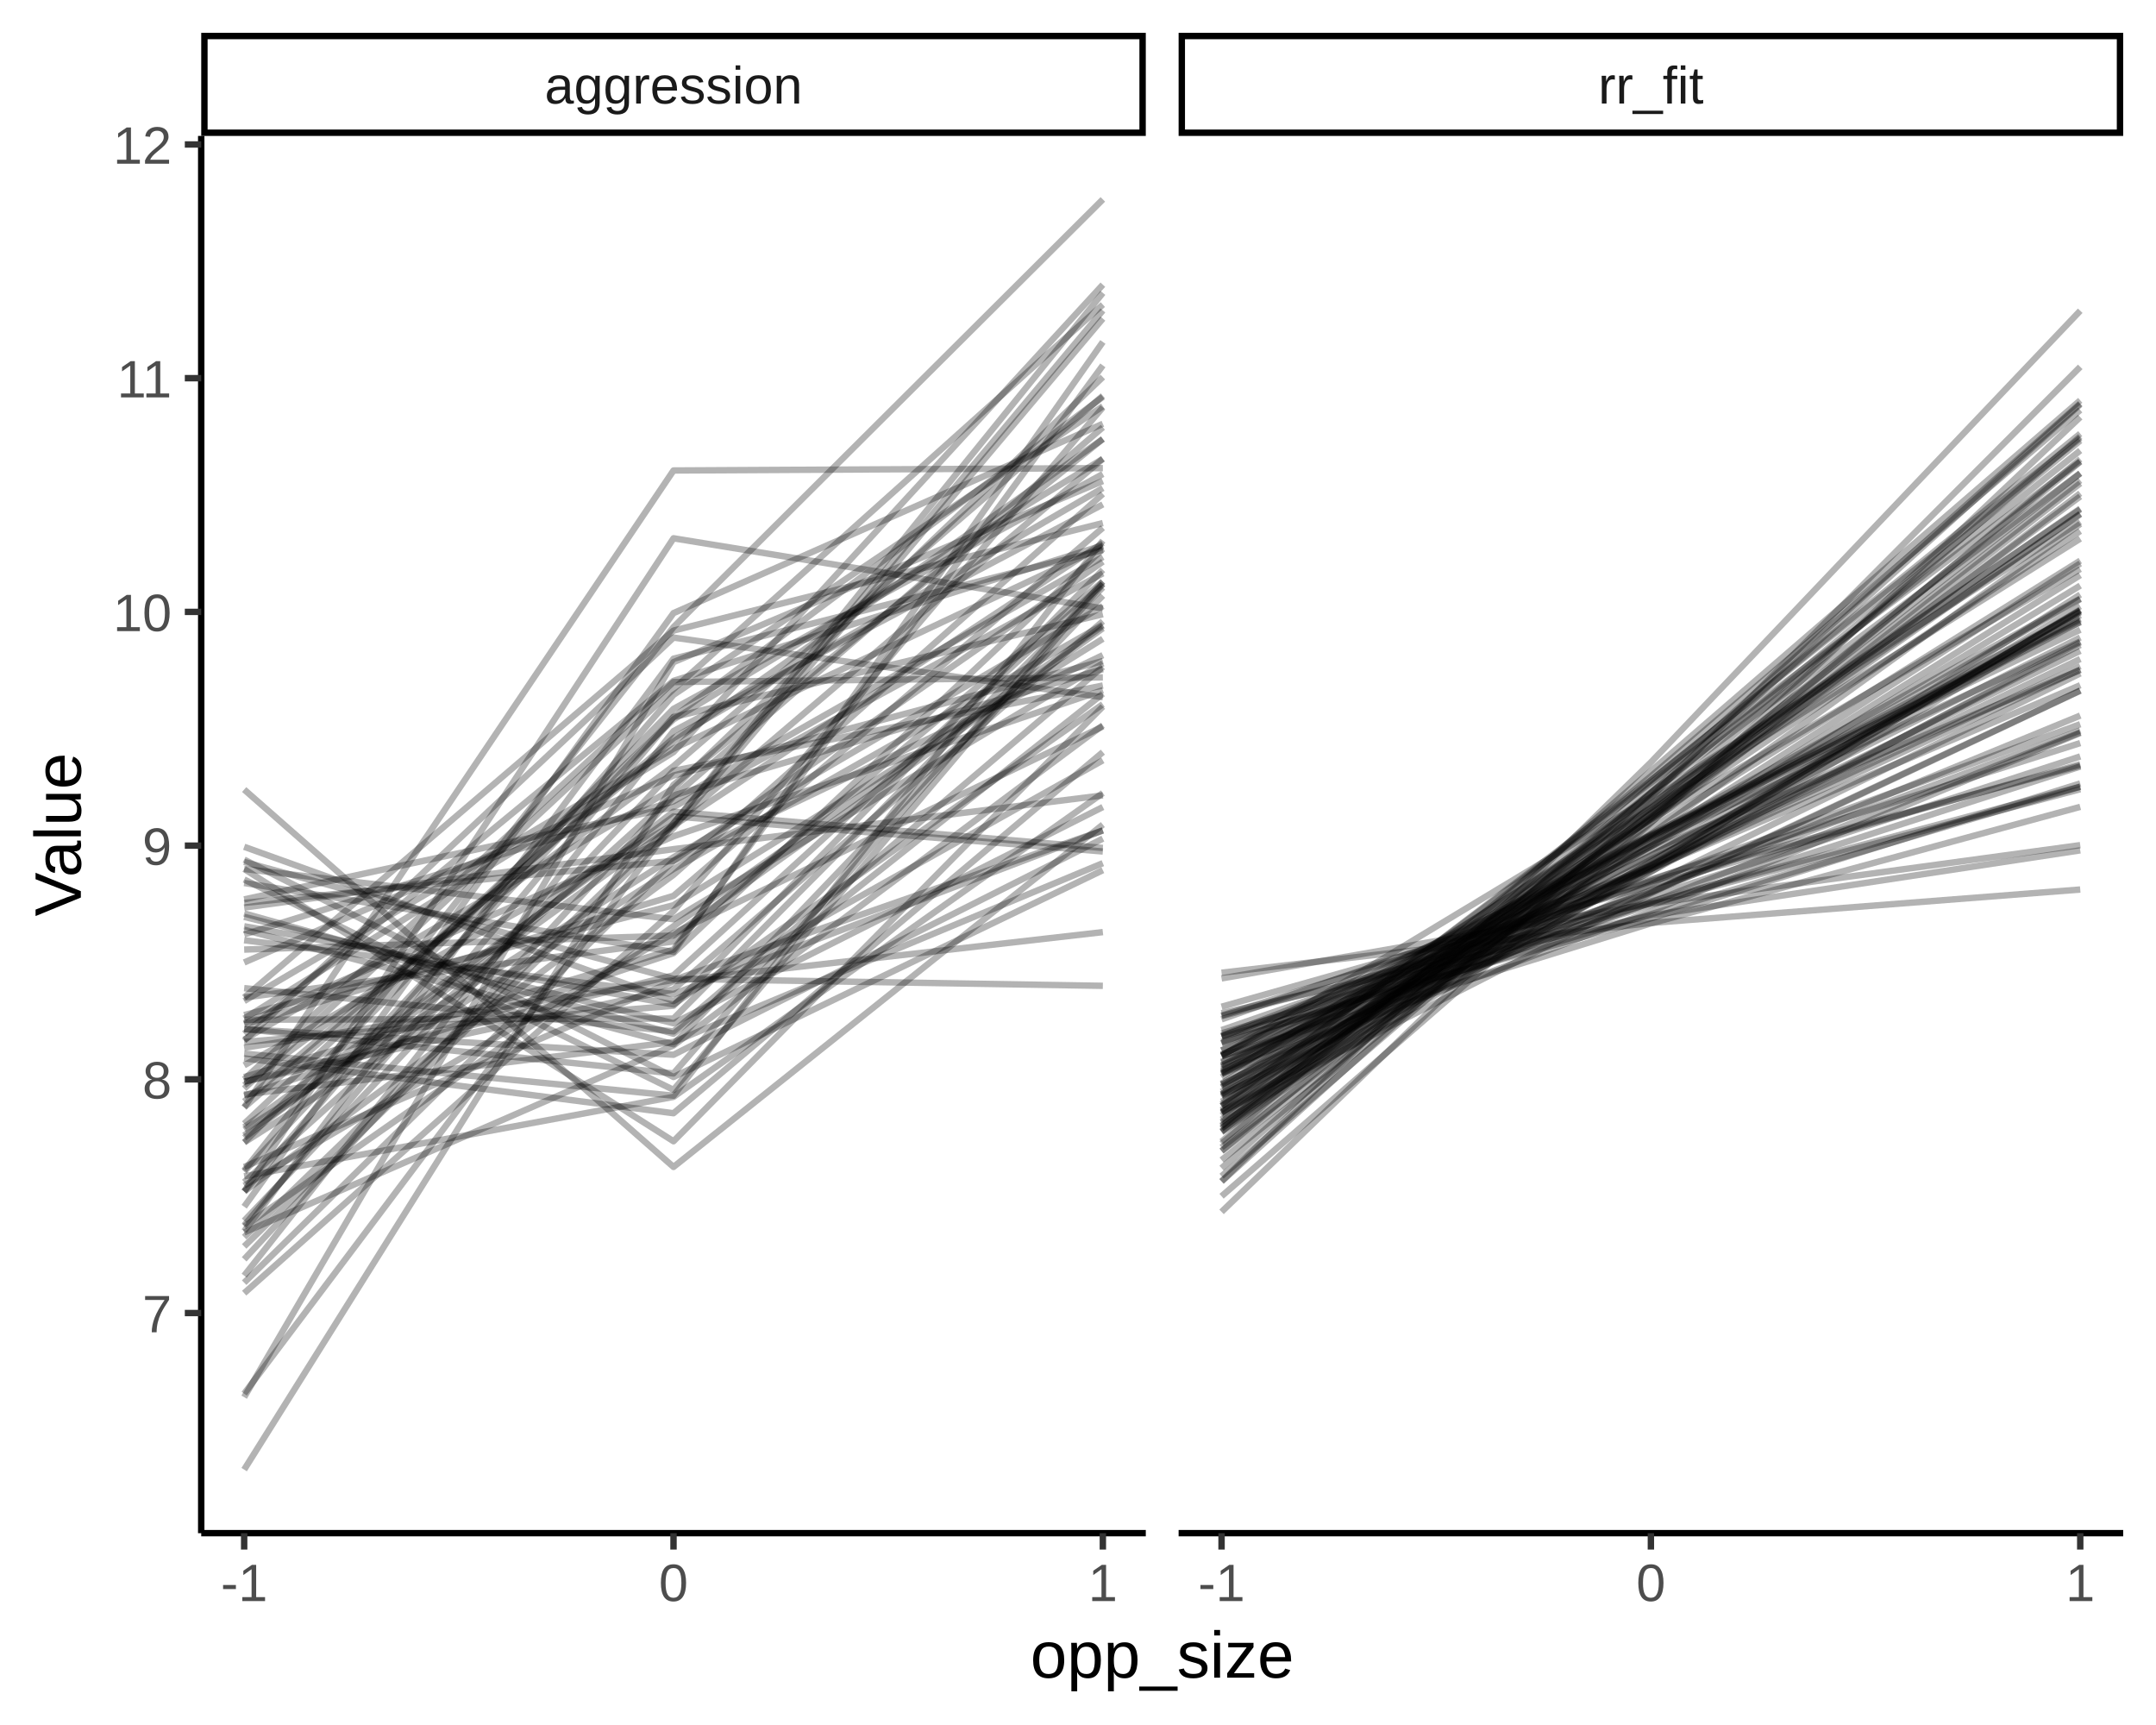
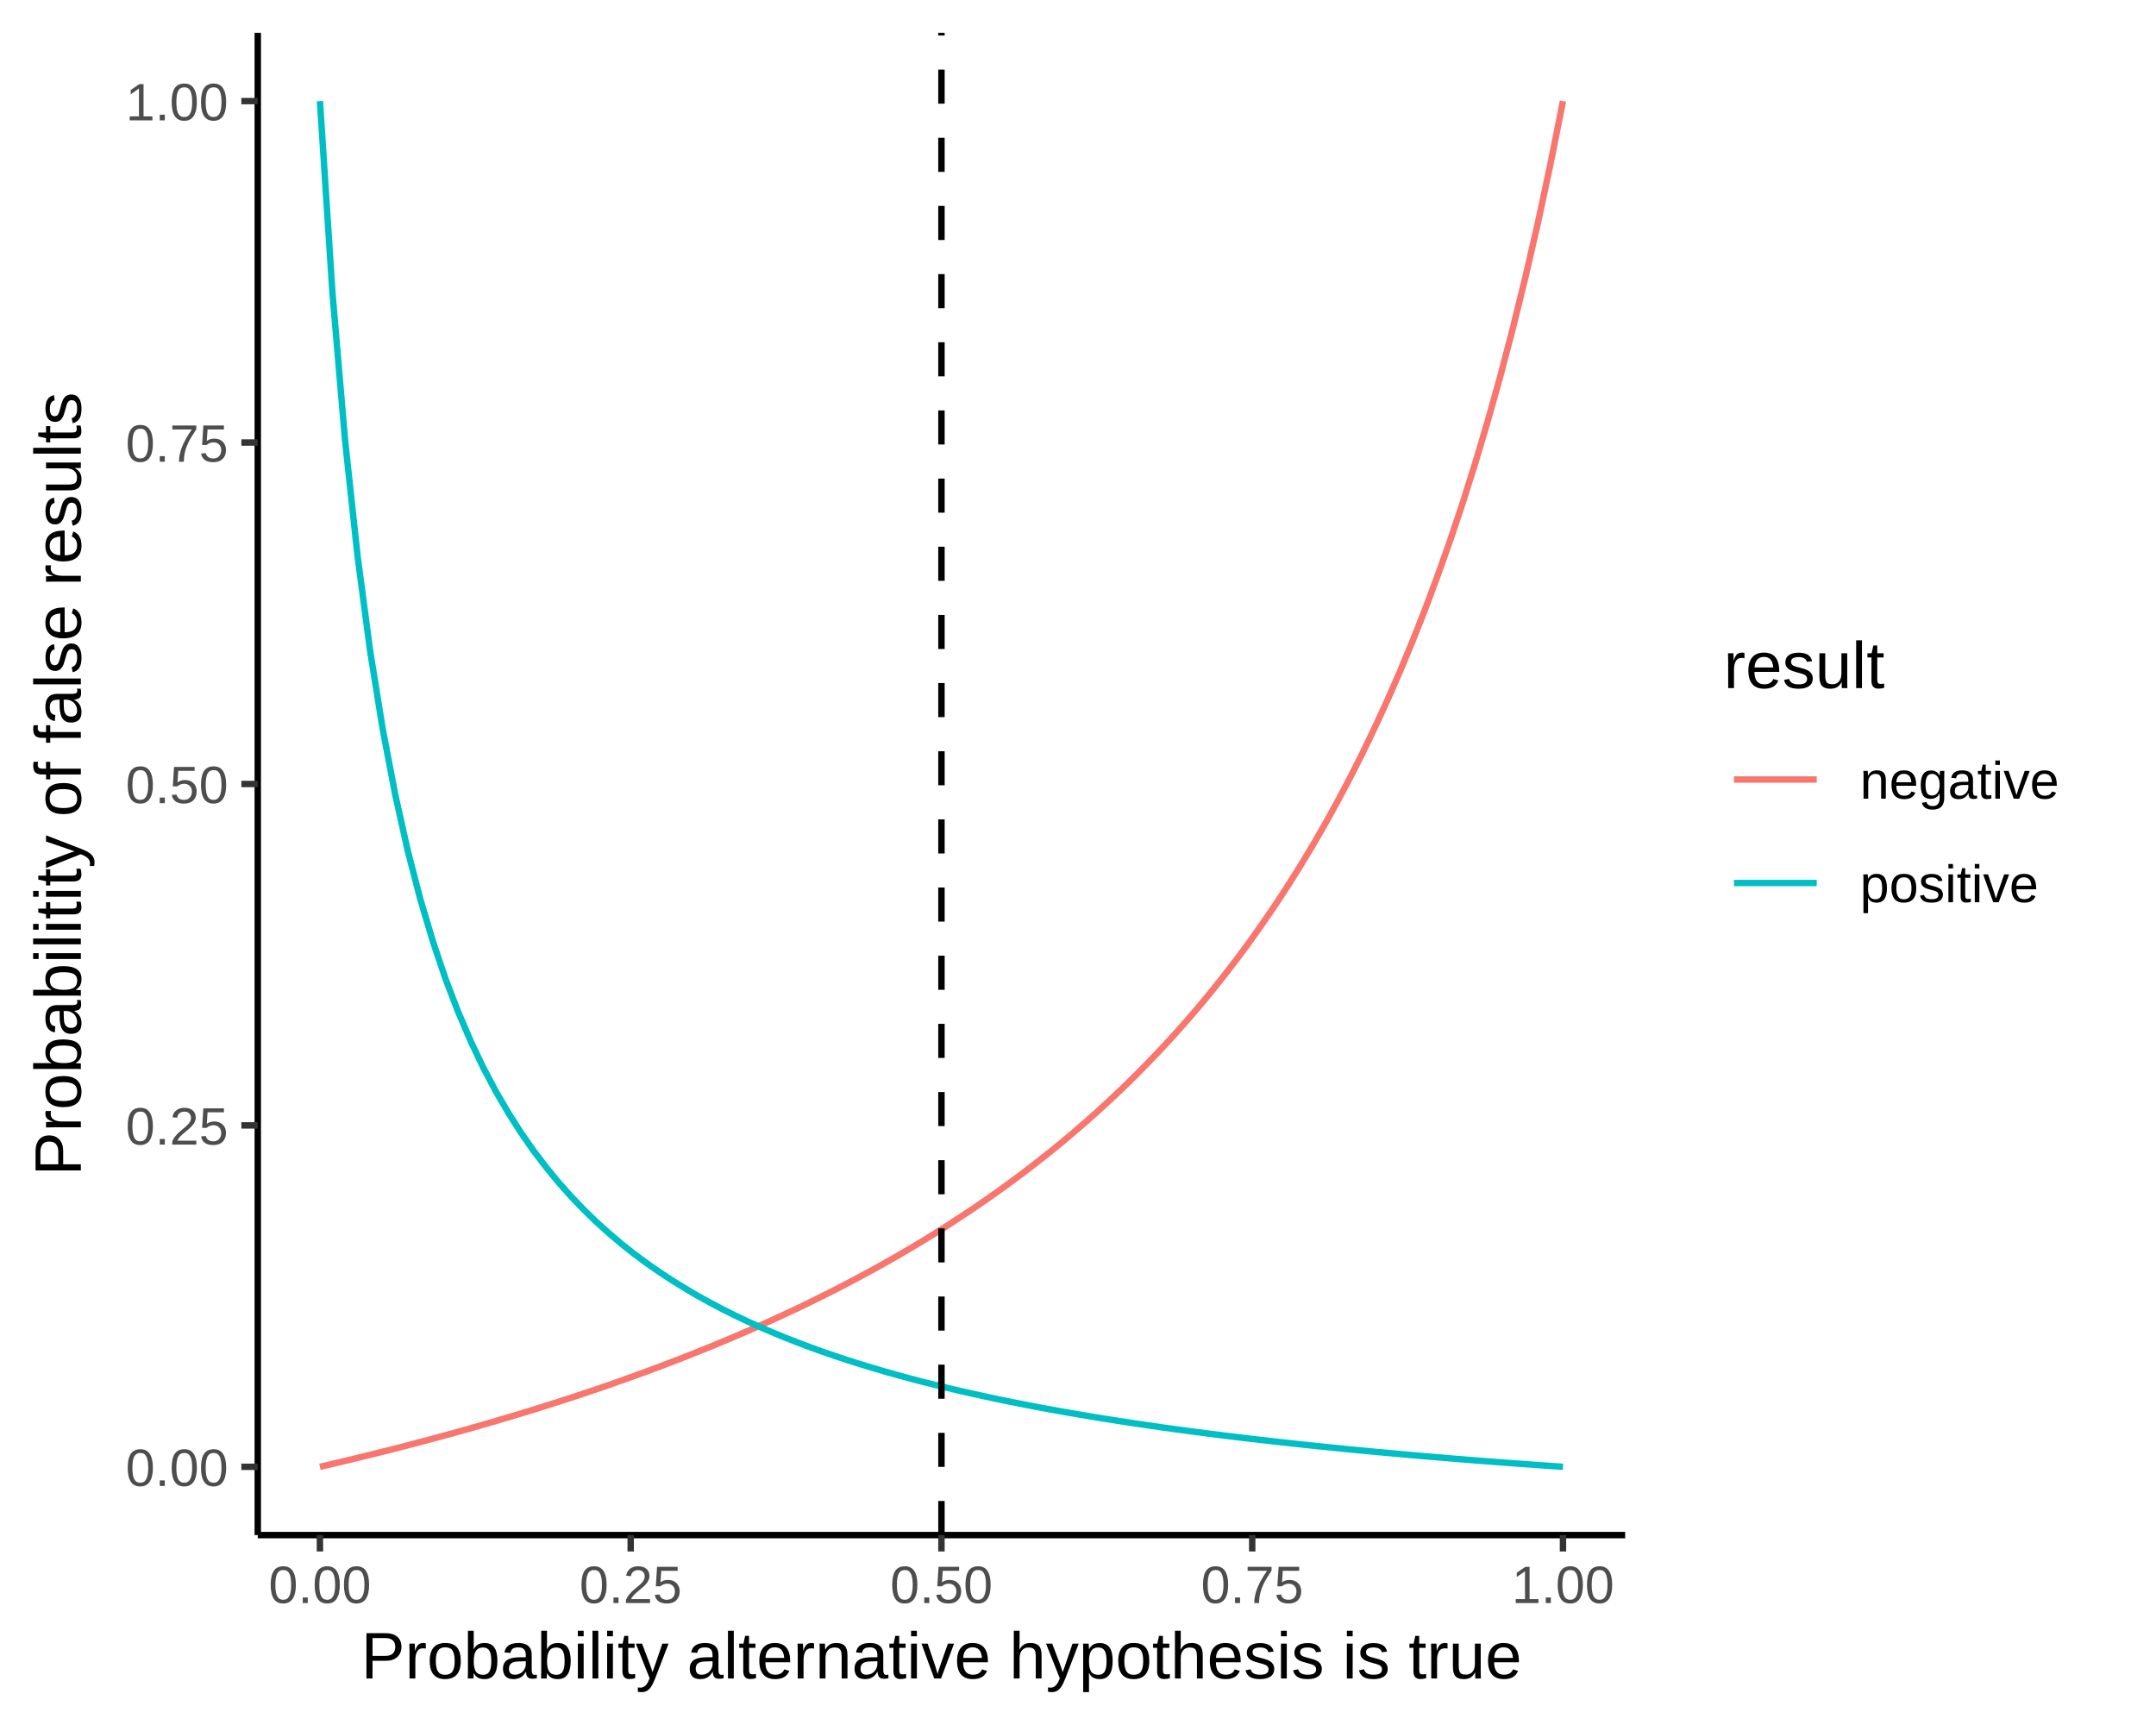
<svg xmlns="http://www.w3.org/2000/svg" class="svglite" width="360.00pt" height="288.00pt" viewBox="0 0 360.00 288.00">
  <defs>
    <style type="text/css">
    .svglite line, .svglite polyline, .svglite polygon, .svglite path, .svglite rect, .svglite circle {
      fill: none;
      stroke: #000000;
      stroke-linecap: round;
      stroke-linejoin: round;
      stroke-miterlimit: 10.00;
    }
+     .svglite text {
+       white-space: pre;
+     }
  </style>
  </defs>
  <rect width="100%" height="100%" style="stroke: none; fill: #FFFFFF;" />
  <defs>
    <clipPath id="cpMC4wMHwzNjAuMDB8MC4wMHwyODguMDA=">
      <rect x="0.00" y="0.00" width="360.00" height="288.00" />
    </clipPath>
  </defs>
  <g clip-path="url(#cpMC4wMHwzNjAuMDB8MC4wMHwyODguMDA=)">
-     <rect x="0" y="0.00" width="360.00" height="288.00" style="stroke-width: 1.07; stroke: #FFFFFF; fill: #FFFFFF;" />
+     <rect x="0.00" y="0.00" width="360.00" height="288.00" style="stroke-width: 1.07; stroke: #FFFFFF; fill: #FFFFFF;" />
  </g>
  <defs>
-     <clipPath id="cpMzMuNjB8MTkxLjMyfDIyLjY5fDI1NS45Nw==">
-       <rect x="33.60" y="22.69" width="157.72" height="233.28" />
+     <clipPath id="cpNDMuMDR8MjcxLjM2fDUuNDh8MjU2LjI5">
+       <rect x="43.04" y="5.48" width="228.32" height="250.82" />
    </clipPath>
  </defs>
-   <g clip-path="url(#cpMzMuNjB8MTkxLjMyfDIyLjY5fDI1NS45Nw==)">
-     <rect x="33.60" y="22.69" width="157.72" height="233.28" style="stroke-width: 1.07; stroke: none; fill: #FFFFFF;" />
-     <polyline points="40.77,190.74 112.46,118.35 184.15,79.14 " style="stroke-width: 1.07; stroke: #000000; stroke-opacity: 0.30; stroke-linecap: butt;" />
-     <polyline points="40.77,183.91 112.46,123.82 184.15,73.29 " style="stroke-width: 1.07; stroke: #000000; stroke-opacity: 0.30; stroke-linecap: butt;" />
-     <polyline points="40.77,175.91 112.46,182.93 184.15,90.26 " style="stroke-width: 1.07; stroke: #000000; stroke-opacity: 0.30; stroke-linecap: butt;" />
-     <polyline points="40.77,167.13 112.46,124.99 184.15,91.24 " style="stroke-width: 1.07; stroke: #000000; stroke-opacity: 0.30; stroke-linecap: butt;" />
-     <polyline points="40.77,214.15 112.46,143.72 184.15,109.38 " style="stroke-width: 1.07; stroke: #000000; stroke-opacity: 0.30; stroke-linecap: butt;" />
-     <polyline points="40.77,198.93 112.46,89.87 184.15,101.58 " style="stroke-width: 1.07; stroke: #000000; stroke-opacity: 0.30; stroke-linecap: butt;" />
-     <polyline points="40.77,172.59 112.46,113.67 184.15,91.04 " style="stroke-width: 1.07; stroke: #000000; stroke-opacity: 0.30; stroke-linecap: butt;" />
-     <polyline points="40.77,184.88 112.46,78.55 184.15,78.16 " style="stroke-width: 1.07; stroke: #000000; stroke-opacity: 0.30; stroke-linecap: butt;" />
-     <polyline points="40.77,205.76 112.46,174.54 184.15,121.09 " style="stroke-width: 1.07; stroke: #000000; stroke-opacity: 0.30; stroke-linecap: butt;" />
-     <polyline points="40.77,182.93 112.46,159.13 184.15,91.63 " style="stroke-width: 1.07; stroke: #000000; stroke-opacity: 0.30; stroke-linecap: butt;" />
-     <polyline points="40.77,198.93 112.46,146.06 184.15,82.46 " style="stroke-width: 1.07; stroke: #000000; stroke-opacity: 0.30; stroke-linecap: butt;" />
-     <polyline points="40.77,189.57 112.46,137.86 184.15,90.65 " style="stroke-width: 1.07; stroke: #000000; stroke-opacity: 0.30; stroke-linecap: butt;" />
-     <polyline points="40.77,160.69 112.46,129.48 184.15,110.36 " style="stroke-width: 1.07; stroke: #000000; stroke-opacity: 0.30; stroke-linecap: butt;" />
-     <polyline points="40.77,197.95 112.46,155.81 184.15,121.28 " style="stroke-width: 1.07; stroke: #000000; stroke-opacity: 0.30; stroke-linecap: butt;" />
-     <polyline points="40.77,233.27 112.46,110.55 184.15,80.31 " style="stroke-width: 1.07; stroke: #000000; stroke-opacity: 0.30; stroke-linecap: butt;" />
-     <polyline points="40.77,147.42 112.46,158.93 184.15,57.09 " style="stroke-width: 1.07; stroke: #000000; stroke-opacity: 0.30; stroke-linecap: butt;" />
-     <polyline points="40.77,204.78 112.46,154.64 184.15,104.50 " style="stroke-width: 1.07; stroke: #000000; stroke-opacity: 0.30; stroke-linecap: butt;" />
-     <polyline points="40.77,143.91 112.46,163.42 184.15,164.59 " style="stroke-width: 1.07; stroke: #000000; stroke-opacity: 0.30; stroke-linecap: butt;" />
-     <polyline points="40.77,158.54 112.46,156.20 184.15,104.89 " style="stroke-width: 1.07; stroke: #000000; stroke-opacity: 0.30; stroke-linecap: butt;" />
-     <polyline points="40.77,195.42 112.46,104.70 184.15,33.29 " style="stroke-width: 1.07; stroke: #000000; stroke-opacity: 0.30; stroke-linecap: butt;" />
-     <polyline points="40.77,187.61 112.46,120.11 184.15,76.60 " style="stroke-width: 1.07; stroke: #000000; stroke-opacity: 0.30; stroke-linecap: butt;" />
-     <polyline points="40.77,196.39 112.46,183.13 184.15,132.40 " style="stroke-width: 1.07; stroke: #000000; stroke-opacity: 0.30; stroke-linecap: butt;" />
-     <polyline points="40.77,145.08 112.46,190.54 184.15,117.96 " style="stroke-width: 1.07; stroke: #000000; stroke-opacity: 0.30; stroke-linecap: butt;" />
-     <polyline points="40.77,156.98 112.46,165.96 184.15,138.64 " style="stroke-width: 1.07; stroke: #000000; stroke-opacity: 0.30; stroke-linecap: butt;" />
-     <polyline points="40.77,170.25 112.46,170.06 184.15,98.06 " style="stroke-width: 1.07; stroke: #000000; stroke-opacity: 0.30; stroke-linecap: butt;" />
-     <polyline points="40.77,204.59 112.46,119.72 184.15,102.55 " style="stroke-width: 1.07; stroke: #000000; stroke-opacity: 0.30; stroke-linecap: butt;" />
-     <polyline points="40.77,232.68 112.46,137.47 184.15,48.90 " style="stroke-width: 1.07; stroke: #000000; stroke-opacity: 0.30; stroke-linecap: butt;" />
-     <polyline points="40.77,180.59 112.46,165.18 184.15,103.72 " style="stroke-width: 1.07; stroke: #000000; stroke-opacity: 0.30; stroke-linecap: butt;" />
-     <polyline points="40.77,181.18 112.46,127.91 184.15,66.07 " style="stroke-width: 1.07; stroke: #000000; stroke-opacity: 0.30; stroke-linecap: butt;" />
-     <polyline points="40.77,188.59 112.46,143.13 184.15,101.19 " style="stroke-width: 1.07; stroke: #000000; stroke-opacity: 0.30; stroke-linecap: butt;" />
-     <polyline points="40.77,154.64 112.46,167.71 184.15,117.57 " style="stroke-width: 1.07; stroke: #000000; stroke-opacity: 0.30; stroke-linecap: butt;" />
-     <polyline points="40.77,170.06 112.46,125.57 184.15,47.53 " style="stroke-width: 1.07; stroke: #000000; stroke-opacity: 0.30; stroke-linecap: butt;" />
-     <polyline points="40.77,180.59 112.46,162.84 184.15,97.48 " style="stroke-width: 1.07; stroke: #000000; stroke-opacity: 0.30; stroke-linecap: butt;" />
-     <polyline points="40.77,179.81 112.46,158.54 184.15,61.00 " style="stroke-width: 1.07; stroke: #000000; stroke-opacity: 0.30; stroke-linecap: butt;" />
-     <polyline points="40.77,153.08 112.46,170.84 184.15,134.74 " style="stroke-width: 1.07; stroke: #000000; stroke-opacity: 0.30; stroke-linecap: butt;" />
-     <polyline points="40.77,190.74 112.46,145.08 184.15,104.31 " style="stroke-width: 1.07; stroke: #000000; stroke-opacity: 0.30; stroke-linecap: butt;" />
-     <polyline points="40.77,215.90 112.46,152.11 184.15,68.02 " style="stroke-width: 1.07; stroke: #000000; stroke-opacity: 0.30; stroke-linecap: butt;" />
-     <polyline points="40.77,245.36 112.46,131.04 184.15,73.29 " style="stroke-width: 1.07; stroke: #000000; stroke-opacity: 0.30; stroke-linecap: butt;" />
-     <polyline points="40.77,189.96 112.46,135.52 184.15,141.57 " style="stroke-width: 1.07; stroke: #000000; stroke-opacity: 0.30; stroke-linecap: butt;" />
-     <polyline points="40.77,155.23 112.46,174.35 184.15,99.43 " style="stroke-width: 1.07; stroke: #000000; stroke-opacity: 0.30; stroke-linecap: butt;" />
-     <polyline points="40.77,201.47 112.46,102.36 184.15,70.75 " style="stroke-width: 1.07; stroke: #000000; stroke-opacity: 0.30; stroke-linecap: butt;" />
-     <polyline points="40.77,197.37 112.46,132.79 184.15,111.72 " style="stroke-width: 1.07; stroke: #000000; stroke-opacity: 0.30; stroke-linecap: butt;" />
-     <polyline points="40.77,166.54 112.46,105.28 184.15,87.33 " style="stroke-width: 1.07; stroke: #000000; stroke-opacity: 0.30; stroke-linecap: butt;" />
-     <polyline points="40.77,181.76 112.46,115.04 184.15,50.85 " style="stroke-width: 1.07; stroke: #000000; stroke-opacity: 0.30; stroke-linecap: butt;" />
-     <polyline points="40.77,152.50 112.46,172.59 184.15,115.82 " style="stroke-width: 1.07; stroke: #000000; stroke-opacity: 0.30; stroke-linecap: butt;" />
-     <polyline points="40.77,203.81 112.46,128.69 184.15,114.45 " style="stroke-width: 1.07; stroke: #000000; stroke-opacity: 0.30; stroke-linecap: butt;" />
-     <polyline points="40.77,173.96 112.46,167.91 184.15,95.14 " style="stroke-width: 1.07; stroke: #000000; stroke-opacity: 0.30; stroke-linecap: butt;" />
-     <polyline points="40.77,210.25 112.46,132.99 184.15,71.34 " style="stroke-width: 1.07; stroke: #000000; stroke-opacity: 0.30; stroke-linecap: butt;" />
-     <polyline points="40.77,184.88 112.46,123.23 184.15,81.48 " style="stroke-width: 1.07; stroke: #000000; stroke-opacity: 0.30; stroke-linecap: butt;" />
-     <polyline points="40.77,143.52 112.46,179.81 184.15,145.28 " style="stroke-width: 1.07; stroke: #000000; stroke-opacity: 0.30; stroke-linecap: butt;" />
-     <polyline points="40.77,145.08 112.46,153.47 184.15,110.75 " style="stroke-width: 1.07; stroke: #000000; stroke-opacity: 0.30; stroke-linecap: butt;" />
-     <polyline points="40.77,169.47 112.46,151.13 184.15,106.65 " style="stroke-width: 1.07; stroke: #000000; stroke-opacity: 0.30; stroke-linecap: butt;" />
-     <polyline points="40.77,150.16 112.46,134.74 184.15,95.72 " style="stroke-width: 1.07; stroke: #000000; stroke-opacity: 0.30; stroke-linecap: butt;" />
-     <polyline points="40.77,198.93 112.46,116.01 184.15,67.82 " style="stroke-width: 1.07; stroke: #000000; stroke-opacity: 0.30; stroke-linecap: butt;" />
-     <polyline points="40.77,156.01 112.46,133.77 184.15,92.99 " style="stroke-width: 1.07; stroke: #000000; stroke-opacity: 0.30; stroke-linecap: butt;" />
-     <polyline points="40.77,131.82 112.46,194.83 184.15,137.67 " style="stroke-width: 1.07; stroke: #000000; stroke-opacity: 0.30; stroke-linecap: butt;" />
-     <polyline points="40.77,212.98 112.46,122.06 184.15,84.21 " style="stroke-width: 1.07; stroke: #000000; stroke-opacity: 0.30; stroke-linecap: butt;" />
-     <polyline points="40.77,205.56 112.46,109.97 184.15,91.82 " style="stroke-width: 1.07; stroke: #000000; stroke-opacity: 0.30; stroke-linecap: butt;" />
-     <polyline points="40.77,164.98 112.46,172.20 184.15,111.33 " style="stroke-width: 1.07; stroke: #000000; stroke-opacity: 0.30; stroke-linecap: butt;" />
-     <polyline points="40.77,195.61 112.46,119.72 184.15,66.26 " style="stroke-width: 1.07; stroke: #000000; stroke-opacity: 0.30; stroke-linecap: butt;" />
-     <polyline points="40.77,206.54 112.46,137.47 184.15,51.83 " style="stroke-width: 1.07; stroke: #000000; stroke-opacity: 0.30; stroke-linecap: butt;" />
-     <polyline points="40.77,166.54 112.46,157.18 184.15,97.09 " style="stroke-width: 1.07; stroke: #000000; stroke-opacity: 0.30; stroke-linecap: butt;" />
-     <polyline points="40.77,146.84 112.46,181.96 184.15,97.48 " style="stroke-width: 1.07; stroke: #000000; stroke-opacity: 0.30; stroke-linecap: butt;" />
-     <polyline points="40.77,208.10 112.46,138.25 184.15,53.19 " style="stroke-width: 1.07; stroke: #000000; stroke-opacity: 0.30; stroke-linecap: butt;" />
-     <polyline points="40.77,188.20 112.46,136.30 184.15,142.16 " style="stroke-width: 1.07; stroke: #000000; stroke-opacity: 0.30; stroke-linecap: butt;" />
-     <polyline points="40.77,151.52 112.46,141.77 184.15,132.79 " style="stroke-width: 1.07; stroke: #000000; stroke-opacity: 0.30; stroke-linecap: butt;" />
-     <polyline points="40.77,171.81 112.46,179.22 184.15,97.09 " style="stroke-width: 1.07; stroke: #000000; stroke-opacity: 0.30; stroke-linecap: butt;" />
-     <polyline points="40.77,173.76 112.46,106.45 184.15,116.40 " style="stroke-width: 1.07; stroke: #000000; stroke-opacity: 0.30; stroke-linecap: butt;" />
-     <polyline points="40.77,141.38 112.46,167.13 184.15,126.94 " style="stroke-width: 1.07; stroke: #000000; stroke-opacity: 0.30; stroke-linecap: butt;" />
-     <polyline points="40.77,176.69 112.46,185.86 184.15,125.57 " style="stroke-width: 1.07; stroke: #000000; stroke-opacity: 0.30; stroke-linecap: butt;" />
-     <polyline points="40.77,182.74 112.46,173.96 184.15,144.11 " style="stroke-width: 1.07; stroke: #000000; stroke-opacity: 0.30; stroke-linecap: butt;" />
-     <polyline points="40.77,177.86 112.46,137.67 184.15,76.60 " style="stroke-width: 1.07; stroke: #000000; stroke-opacity: 0.30; stroke-linecap: butt;" />
-     <polyline points="40.77,171.81 112.46,176.10 184.15,140.01 " style="stroke-width: 1.07; stroke: #000000; stroke-opacity: 0.30; stroke-linecap: butt;" />
-     <polyline points="40.77,173.57 112.46,131.62 184.15,62.95 " style="stroke-width: 1.07; stroke: #000000; stroke-opacity: 0.30; stroke-linecap: butt;" />
-     <polyline points="40.77,174.93 112.46,163.62 184.15,138.64 " style="stroke-width: 1.07; stroke: #000000; stroke-opacity: 0.30; stroke-linecap: butt;" />
-     <polyline points="40.77,171.03 112.46,149.57 184.15,88.11 " style="stroke-width: 1.07; stroke: #000000; stroke-opacity: 0.30; stroke-linecap: butt;" />
-     <polyline points="40.77,180.20 112.46,113.87 184.15,113.09 " style="stroke-width: 1.07; stroke: #000000; stroke-opacity: 0.30; stroke-linecap: butt;" />
-     <polyline points="40.77,170.84 112.46,139.62 184.15,115.23 " style="stroke-width: 1.07; stroke: #000000; stroke-opacity: 0.30; stroke-linecap: butt;" />
-     <polyline points="40.77,150.74 112.46,143.72 184.15,93.77 " style="stroke-width: 1.07; stroke: #000000; stroke-opacity: 0.30; stroke-linecap: butt;" />
-     <polyline points="40.77,194.83 112.46,163.81 184.15,155.62 " style="stroke-width: 1.07; stroke: #000000; stroke-opacity: 0.30; stroke-linecap: butt;" />
+   <g clip-path="url(#cpNDMuMDR8MjcxLjM2fDUuNDh8MjU2LjI5)">
+     <rect x="43.04" y="5.48" width="228.32" height="250.82" style="stroke-width: 1.07; stroke: none; fill: #FFFFFF;" />
+     <polyline points="53.42,244.89 55.51,244.41 57.61,243.91 59.71,243.40 61.80,242.89 63.90,242.37 66.00,241.84 68.09,241.30 70.19,240.75 72.29,240.19 74.38,239.63 76.48,239.05 78.58,238.46 80.67,237.86 82.77,237.25 84.87,236.63 86.96,236.00 89.06,235.36 91.16,234.70 93.25,234.04 95.35,233.36 97.45,232.66 99.54,231.96 101.64,231.24 103.73,230.50 105.83,229.75 107.93,228.99 110.02,228.21 112.12,227.41 114.22,226.60 116.31,225.77 118.41,224.93 120.51,224.06 122.60,223.18 124.70,222.28 126.80,221.35 128.89,220.41 130.99,219.44 133.09,218.46 135.18,217.45 137.28,216.41 139.38,215.36 141.47,214.27 143.57,213.16 145.67,212.03 147.76,210.86 149.86,209.67 151.96,208.44 154.05,207.19 156.15,205.90 158.25,204.57 160.34,203.21 162.44,201.82 164.54,200.38 166.63,198.91 168.73,197.39 170.83,195.83 172.92,194.22 175.02,192.57 177.12,190.87 179.21,189.11 181.31,187.30 183.41,185.43 185.50,183.51 187.60,181.52 189.70,179.46 191.79,177.33 193.89,175.14 195.99,172.86 198.08,170.51 200.18,168.07 202.28,165.54 204.37,162.91 206.47,160.19 208.57,157.36 210.66,154.41 212.76,151.35 214.86,148.16 216.95,144.84 219.05,141.37 221.15,137.75 223.24,133.97 225.34,130.01 227.44,125.87 229.53,121.52 231.63,116.97 233.73,112.18 235.82,107.14 237.92,101.83 240.01,96.23 242.11,90.31 244.21,84.05 246.30,77.41 248.40,70.36 250.50,62.87 252.59,54.88 254.69,46.35 256.79,37.22 258.88,27.42 260.98,16.88 " style="stroke-width: 1.07; stroke: #F8766D; stroke-linecap: butt;" />
+     <polyline points="53.42,16.88 55.51,48.88 57.61,73.44 59.71,92.88 61.80,108.66 63.90,121.71 66.00,132.70 68.09,142.06 70.19,150.15 72.29,157.20 74.38,163.40 76.48,168.89 78.58,173.79 80.67,178.20 82.77,182.17 84.87,185.78 86.96,189.07 89.06,192.08 91.16,194.84 93.25,197.39 95.35,199.75 97.45,201.94 99.54,203.97 101.64,205.86 103.73,207.64 105.83,209.30 107.93,210.86 110.02,212.32 112.12,213.70 114.22,215.00 116.31,216.24 118.41,217.40 120.51,218.51 122.60,219.56 124.70,220.56 126.80,221.51 128.89,222.41 130.99,223.28 133.09,224.10 135.18,224.89 137.28,225.65 139.38,226.37 141.47,227.07 143.57,227.73 145.67,228.37 147.76,228.99 149.86,229.58 151.96,230.15 154.05,230.70 156.15,231.22 158.25,231.73 160.34,232.23 162.44,232.70 164.54,233.16 166.63,233.61 168.73,234.04 170.83,234.45 172.92,234.86 175.02,235.25 177.12,235.63 179.21,235.99 181.31,236.35 183.41,236.70 185.50,237.03 187.60,237.36 189.70,237.68 191.79,237.98 193.89,238.29 195.99,238.58 198.08,238.86 200.18,239.14 202.28,239.41 204.37,239.67 206.47,239.93 208.57,240.18 210.66,240.42 212.76,240.66 214.86,240.89 216.95,241.12 219.05,241.34 221.15,241.56 223.24,241.77 225.34,241.98 227.44,242.18 229.53,242.38 231.63,242.57 233.73,242.76 235.82,242.95 237.92,243.13 240.01,243.30 242.11,243.48 244.21,243.65 246.30,243.82 248.40,243.98 250.50,244.14 252.59,244.30 254.69,244.45 256.79,244.60 258.88,244.75 260.98,244.89 " style="stroke-width: 1.07; stroke: #00BFC4; stroke-linecap: butt;" />
+     <line x1="157.20" y1="256.29" x2="157.20" y2="5.48" style="stroke-width: 1.07; stroke-dasharray: 5.69,5.69; stroke-linecap: butt;" />
  </g>
  <g clip-path="url(#cpMC4wMHwzNjAuMDB8MC4wMHwyODguMDA=)">
- </g>
-   <defs>
-     <clipPath id="cpMTk2LjgwfDM1NC41MnwyMi42OXwyNTUuOTc=">
-       <rect x="196.80" y="22.69" width="157.72" height="233.28" />
-     </clipPath>
-   </defs>
-   <g clip-path="url(#cpMTk2LjgwfDM1NC41MnwyMi42OXwyNTUuOTc=)">
-     <rect x="196.80" y="22.69" width="157.72" height="233.28" style="stroke-width: 1.07; stroke: none; fill: #FFFFFF;" />
-     <polyline points="203.97,188.94 275.66,135.91 347.35,82.88 " style="stroke-width: 1.07; stroke: #000000; stroke-opacity: 0.30; stroke-linecap: butt;" />
-     <polyline points="203.97,185.33 275.66,134.90 347.35,79.02 " style="stroke-width: 1.07; stroke: #000000; stroke-opacity: 0.30; stroke-linecap: butt;" />
-     <polyline points="203.97,182.95 275.66,145.55 347.35,102.70 " style="stroke-width: 1.07; stroke: #000000; stroke-opacity: 0.30; stroke-linecap: butt;" />
-     <polyline points="203.97,181.44 275.66,136.86 347.35,95.00 " style="stroke-width: 1.07; stroke: #000000; stroke-opacity: 0.30; stroke-linecap: butt;" />
-     <polyline points="203.97,185.61 275.66,145.16 347.35,99.26 " style="stroke-width: 1.07; stroke: #000000; stroke-opacity: 0.30; stroke-linecap: butt;" />
-     <polyline points="203.97,184.70 275.66,136.68 347.35,88.66 " style="stroke-width: 1.07; stroke: #000000; stroke-opacity: 0.30; stroke-linecap: butt;" />
-     <polyline points="203.97,179.86 275.66,134.89 347.35,89.93 " style="stroke-width: 1.07; stroke: #000000; stroke-opacity: 0.30; stroke-linecap: butt;" />
-     <polyline points="203.97,184.62 275.66,130.24 347.35,73.14 " style="stroke-width: 1.07; stroke: #000000; stroke-opacity: 0.30; stroke-linecap: butt;" />
-     <polyline points="203.97,185.68 275.66,149.14 347.35,115.32 " style="stroke-width: 1.07; stroke: #000000; stroke-opacity: 0.30; stroke-linecap: butt;" />
-     <polyline points="203.97,184.67 275.66,141.22 347.35,97.77 " style="stroke-width: 1.07; stroke: #000000; stroke-opacity: 0.30; stroke-linecap: butt;" />
-     <polyline points="203.97,188.34 275.66,139.27 347.35,87.47 " style="stroke-width: 1.07; stroke: #000000; stroke-opacity: 0.30; stroke-linecap: butt;" />
-     <polyline points="203.97,185.74 275.66,138.31 347.35,93.60 " style="stroke-width: 1.07; stroke: #000000; stroke-opacity: 0.30; stroke-linecap: butt;" />
-     <polyline points="203.97,174.18 275.66,140.64 347.35,107.10 " style="stroke-width: 1.07; stroke: #000000; stroke-opacity: 0.30; stroke-linecap: butt;" />
-     <polyline points="203.97,182.82 275.66,147.62 347.35,112.43 " style="stroke-width: 1.07; stroke: #000000; stroke-opacity: 0.30; stroke-linecap: butt;" />
-     <polyline points="203.97,196.37 275.66,134.62 347.35,72.88 " style="stroke-width: 1.07; stroke: #000000; stroke-opacity: 0.30; stroke-linecap: butt;" />
-     <polyline points="203.97,180.91 275.66,134.28 347.35,84.91 " style="stroke-width: 1.07; stroke: #000000; stroke-opacity: 0.30; stroke-linecap: butt;" />
-     <polyline points="203.97,187.49 275.66,144.64 347.35,101.79 " style="stroke-width: 1.07; stroke: #000000; stroke-opacity: 0.30; stroke-linecap: butt;" />
-     <polyline points="203.97,162.40 275.66,154.09 347.35,148.51 " style="stroke-width: 1.07; stroke: #000000; stroke-opacity: 0.30; stroke-linecap: butt;" />
-     <polyline points="203.97,176.08 275.66,144.42 347.35,110.02 " style="stroke-width: 1.07; stroke: #000000; stroke-opacity: 0.30; stroke-linecap: butt;" />
-     <polyline points="203.97,197.23 275.66,127.28 347.35,51.88 " style="stroke-width: 1.07; stroke: #000000; stroke-opacity: 0.30; stroke-linecap: butt;" />
-     <polyline points="203.97,186.24 275.66,135.95 347.35,80.20 " style="stroke-width: 1.07; stroke: #000000; stroke-opacity: 0.30; stroke-linecap: butt;" />
-     <polyline points="203.97,179.22 275.66,152.16 347.35,122.38 " style="stroke-width: 1.07; stroke: #000000; stroke-opacity: 0.30; stroke-linecap: butt;" />
-     <polyline points="203.97,171.98 275.66,147.17 347.35,127.82 " style="stroke-width: 1.07; stroke: #000000; stroke-opacity: 0.30; stroke-linecap: butt;" />
-     <polyline points="203.97,169.65 275.66,150.49 347.35,131.33 " style="stroke-width: 1.07; stroke: #000000; stroke-opacity: 0.30; stroke-linecap: butt;" />
-     <polyline points="203.97,179.09 275.66,142.76 347.35,106.43 " style="stroke-width: 1.07; stroke: #000000; stroke-opacity: 0.30; stroke-linecap: butt;" />
-     <polyline points="203.97,189.04 275.66,140.19 347.35,94.07 " style="stroke-width: 1.07; stroke: #000000; stroke-opacity: 0.30; stroke-linecap: butt;" />
-     <polyline points="203.97,202.33 275.66,133.15 347.35,61.25 " style="stroke-width: 1.07; stroke: #000000; stroke-opacity: 0.30; stroke-linecap: butt;" />
-     <polyline points="203.97,181.05 275.66,145.51 347.35,107.25 " style="stroke-width: 1.07; stroke: #000000; stroke-opacity: 0.30; stroke-linecap: butt;" />
-     <polyline points="203.97,188.44 275.66,132.36 347.35,79.01 " style="stroke-width: 1.07; stroke: #000000; stroke-opacity: 0.30; stroke-linecap: butt;" />
-     <polyline points="203.97,182.70 275.66,141.36 347.35,100.03 " style="stroke-width: 1.07; stroke: #000000; stroke-opacity: 0.30; stroke-linecap: butt;" />
-     <polyline points="203.97,172.97 275.66,148.94 347.35,119.47 " style="stroke-width: 1.07; stroke: #000000; stroke-opacity: 0.30; stroke-linecap: butt;" />
-     <polyline points="203.97,188.03 275.66,129.61 347.35,68.45 " style="stroke-width: 1.07; stroke: #000000; stroke-opacity: 0.30; stroke-linecap: butt;" />
-     <polyline points="203.97,181.58 275.66,144.47 347.35,101.91 " style="stroke-width: 1.07; stroke: #000000; stroke-opacity: 0.30; stroke-linecap: butt;" />
-     <polyline points="203.97,187.31 275.66,136.72 347.35,80.69 " style="stroke-width: 1.07; stroke: #000000; stroke-opacity: 0.30; stroke-linecap: butt;" />
-     <polyline points="203.97,172.53 275.66,150.78 347.35,131.76 " style="stroke-width: 1.07; stroke: #000000; stroke-opacity: 0.30; stroke-linecap: butt;" />
-     <polyline points="203.97,183.93 275.66,143.93 347.35,101.21 " style="stroke-width: 1.07; stroke: #000000; stroke-opacity: 0.30; stroke-linecap: butt;" />
-     <polyline points="203.97,193.67 275.66,136.52 347.35,76.65 " style="stroke-width: 1.07; stroke: #000000; stroke-opacity: 0.30; stroke-linecap: butt;" />
-     <polyline points="203.97,199.72 275.66,137.41 347.35,69.64 " style="stroke-width: 1.07; stroke: #000000; stroke-opacity: 0.30; stroke-linecap: butt;" />
-     <polyline points="203.97,176.37 275.66,150.69 347.35,122.28 " style="stroke-width: 1.07; stroke: #000000; stroke-opacity: 0.30; stroke-linecap: butt;" />
-     <polyline points="203.97,177.85 275.66,144.54 347.35,111.22 " style="stroke-width: 1.07; stroke: #000000; stroke-opacity: 0.30; stroke-linecap: butt;" />
-     <polyline points="203.97,190.94 275.66,130.31 347.35,72.40 " style="stroke-width: 1.07; stroke: #000000; stroke-opacity: 0.30; stroke-linecap: butt;" />
-     <polyline points="203.97,182.65 275.66,139.71 347.35,102.23 " style="stroke-width: 1.07; stroke: #000000; stroke-opacity: 0.30; stroke-linecap: butt;" />
-     <polyline points="203.97,176.29 275.66,133.07 347.35,87.12 " style="stroke-width: 1.07; stroke: #000000; stroke-opacity: 0.30; stroke-linecap: butt;" />
-     <polyline points="203.97,190.61 275.66,128.73 347.35,66.84 " style="stroke-width: 1.07; stroke: #000000; stroke-opacity: 0.30; stroke-linecap: butt;" />
-     <polyline points="203.97,173.07 275.66,146.99 347.35,120.91 " style="stroke-width: 1.07; stroke: #000000; stroke-opacity: 0.30; stroke-linecap: butt;" />
-     <polyline points="203.97,185.86 275.66,143.90 347.35,101.93 " style="stroke-width: 1.07; stroke: #000000; stroke-opacity: 0.30; stroke-linecap: butt;" />
-     <polyline points="203.97,178.20 275.66,142.88 347.35,102.11 " style="stroke-width: 1.07; stroke: #000000; stroke-opacity: 0.30; stroke-linecap: butt;" />
-     <polyline points="203.97,191.58 275.66,135.70 347.35,77.10 " style="stroke-width: 1.07; stroke: #000000; stroke-opacity: 0.30; stroke-linecap: butt;" />
-     <polyline points="203.97,186.92 275.66,136.35 347.35,85.77 " style="stroke-width: 1.07; stroke: #000000; stroke-opacity: 0.30; stroke-linecap: butt;" />
-     <polyline points="203.97,169.16 275.66,152.84 347.35,141.97 " style="stroke-width: 1.07; stroke: #000000; stroke-opacity: 0.30; stroke-linecap: butt;" />
-     <polyline points="203.97,170.19 275.66,145.02 347.35,114.40 " style="stroke-width: 1.07; stroke: #000000; stroke-opacity: 0.30; stroke-linecap: butt;" />
-     <polyline points="203.97,181.11 275.66,143.52 347.35,108.66 " style="stroke-width: 1.07; stroke: #000000; stroke-opacity: 0.30; stroke-linecap: butt;" />
-     <polyline points="203.97,175.39 275.66,139.33 347.35,103.28 " style="stroke-width: 1.07; stroke: #000000; stroke-opacity: 0.30; stroke-linecap: butt;" />
-     <polyline points="203.97,192.17 275.66,132.33 347.35,75.21 " style="stroke-width: 1.07; stroke: #000000; stroke-opacity: 0.30; stroke-linecap: butt;" />
-     <polyline points="203.97,176.22 275.66,139.45 347.35,99.95 " style="stroke-width: 1.07; stroke: #000000; stroke-opacity: 0.30; stroke-linecap: butt;" />
-     <polyline points="203.97,163.35 275.66,150.86 347.35,141.10 " style="stroke-width: 1.07; stroke: #000000; stroke-opacity: 0.30; stroke-linecap: butt;" />
-     <polyline points="203.97,192.19 275.66,137.27 347.35,82.35 " style="stroke-width: 1.07; stroke: #000000; stroke-opacity: 0.30; stroke-linecap: butt;" />
-     <polyline points="203.97,187.91 275.66,133.75 347.35,85.04 " style="stroke-width: 1.07; stroke: #000000; stroke-opacity: 0.30; stroke-linecap: butt;" />
-     <polyline points="203.97,177.25 275.66,148.99 347.35,115.28 " style="stroke-width: 1.07; stroke: #000000; stroke-opacity: 0.30; stroke-linecap: butt;" />
-     <polyline points="203.97,188.88 275.66,132.58 347.35,73.55 " style="stroke-width: 1.07; stroke: #000000; stroke-opacity: 0.30; stroke-linecap: butt;" />
-     <polyline points="203.97,197.26 275.66,132.39 347.35,67.51 " style="stroke-width: 1.07; stroke: #000000; stroke-opacity: 0.30; stroke-linecap: butt;" />
-     <polyline points="203.97,179.41 275.66,139.55 347.35,105.14 " style="stroke-width: 1.07; stroke: #000000; stroke-opacity: 0.30; stroke-linecap: butt;" />
-     <polyline points="203.97,172.93 275.66,145.09 347.35,111.80 " style="stroke-width: 1.07; stroke: #000000; stroke-opacity: 0.30; stroke-linecap: butt;" />
-     <polyline points="203.97,195.03 275.66,131.20 347.35,67.37 " style="stroke-width: 1.07; stroke: #000000; stroke-opacity: 0.30; stroke-linecap: butt;" />
-     <polyline points="203.97,175.36 275.66,148.66 347.35,121.96 " style="stroke-width: 1.07; stroke: #000000; stroke-opacity: 0.30; stroke-linecap: butt;" />
-     <polyline points="203.97,169.56 275.66,146.81 347.35,124.06 " style="stroke-width: 1.07; stroke: #000000; stroke-opacity: 0.30; stroke-linecap: butt;" />
-     <polyline points="203.97,179.19 275.66,144.81 347.35,107.69 " style="stroke-width: 1.07; stroke: #000000; stroke-opacity: 0.30; stroke-linecap: butt;" />
-     <polyline points="203.97,176.12 275.66,141.34 347.35,103.84 " style="stroke-width: 1.07; stroke: #000000; stroke-opacity: 0.30; stroke-linecap: butt;" />
-     <polyline points="203.97,168.08 275.66,147.83 347.35,127.59 " style="stroke-width: 1.07; stroke: #000000; stroke-opacity: 0.30; stroke-linecap: butt;" />
-     <polyline points="203.97,178.55 275.66,149.69 347.35,126.29 " style="stroke-width: 1.07; stroke: #000000; stroke-opacity: 0.30; stroke-linecap: butt;" />
-     <polyline points="203.97,173.11 275.66,153.32 347.35,130.80 " style="stroke-width: 1.07; stroke: #000000; stroke-opacity: 0.30; stroke-linecap: butt;" />
-     <polyline points="203.97,182.28 275.66,135.43 347.35,85.86 " style="stroke-width: 1.07; stroke: #000000; stroke-opacity: 0.30; stroke-linecap: butt;" />
-     <polyline points="203.97,173.91 275.66,152.63 347.35,131.35 " style="stroke-width: 1.07; stroke: #000000; stroke-opacity: 0.30; stroke-linecap: butt;" />
-     <polyline points="203.97,184.35 275.66,130.68 347.35,77.01 " style="stroke-width: 1.07; stroke: #000000; stroke-opacity: 0.30; stroke-linecap: butt;" />
-     <polyline points="203.97,174.18 275.66,151.08 347.35,127.98 " style="stroke-width: 1.07; stroke: #000000; stroke-opacity: 0.30; stroke-linecap: butt;" />
-     <polyline points="203.97,183.12 275.66,140.93 347.35,96.02 " style="stroke-width: 1.07; stroke: #000000; stroke-opacity: 0.30; stroke-linecap: butt;" />
-     <polyline points="203.97,178.84 275.66,139.83 347.35,103.53 " style="stroke-width: 1.07; stroke: #000000; stroke-opacity: 0.30; stroke-linecap: butt;" />
-     <polyline points="203.97,177.43 275.66,141.92 347.35,111.86 " style="stroke-width: 1.07; stroke: #000000; stroke-opacity: 0.30; stroke-linecap: butt;" />
-     <polyline points="203.97,177.97 275.66,139.56 347.35,103.87 " style="stroke-width: 1.07; stroke: #000000; stroke-opacity: 0.30; stroke-linecap: butt;" />
-     <polyline points="203.97,176.33 275.66,154.16 347.35,134.71 " style="stroke-width: 1.07; stroke: #000000; stroke-opacity: 0.30; stroke-linecap: butt;" />
-   </g>
-   <g clip-path="url(#cpMC4wMHwzNjAuMDB8MC4wMHwyODguMDA=)">
- </g>
-   <defs>
-     <clipPath id="cpMzMuNjB8MTkxLjMyfDUuNDh8MjIuNjk=">
-       <rect x="33.60" y="5.48" width="157.72" height="17.21" />
-     </clipPath>
-   </defs>
-   <g clip-path="url(#cpMzMuNjB8MTkxLjMyfDUuNDh8MjIuNjk=)">
-     <rect x="33.60" y="5.48" width="157.72" height="17.21" style="stroke-width: 2.13; fill: #FFFFFF;" />
-     <text x="112.46" y="17.29" text-anchor="middle" style="font-size: 8.80px; fill: #1A1A1A; font-family: Liberation Sans;" textLength="47.98px" lengthAdjust="spacingAndGlyphs">aggression</text>
-   </g>
-   <g clip-path="url(#cpMC4wMHwzNjAuMDB8MC4wMHwyODguMDA=)">
- </g>
-   <defs>
-     <clipPath id="cpMTk2LjgwfDM1NC41Mnw1LjQ4fDIyLjY5">
-       <rect x="196.80" y="5.48" width="157.72" height="17.21" />
-     </clipPath>
-   </defs>
-   <g clip-path="url(#cpMTk2LjgwfDM1NC41Mnw1LjQ4fDIyLjY5)">
-     <rect x="196.80" y="5.48" width="157.72" height="17.21" style="stroke-width: 2.13; fill: #FFFFFF;" />
-     <text x="275.66" y="17.29" text-anchor="middle" style="font-size: 8.80px; fill: #1A1A1A; font-family: Liberation Sans;" textLength="20.47px" lengthAdjust="spacingAndGlyphs">rr_fit</text>
-   </g>
-   <g clip-path="url(#cpMC4wMHwzNjAuMDB8MC4wMHwyODguMDA=)">
-     <polyline points="33.60,255.97 191.32,255.97 " style="stroke-width: 1.07; stroke-linecap: butt;" />
-     <polyline points="40.77,258.71 40.77,255.97 " style="stroke-width: 1.07; stroke: #333333; stroke-linecap: butt;" />
-     <polyline points="112.46,258.71 112.46,255.97 " style="stroke-width: 1.07; stroke: #333333; stroke-linecap: butt;" />
-     <polyline points="184.15,258.71 184.15,255.97 " style="stroke-width: 1.07; stroke: #333333; stroke-linecap: butt;" />
-     <text x="40.77" y="267.31" text-anchor="middle" style="font-size: 8.80px; fill: #4D4D4D; font-family: Liberation Sans;" textLength="8.77px" lengthAdjust="spacingAndGlyphs">-1</text>
-     <text x="112.46" y="267.31" text-anchor="middle" style="font-size: 8.80px; fill: #4D4D4D; font-family: Liberation Sans;" textLength="5.59px" lengthAdjust="spacingAndGlyphs">0</text>
-     <text x="184.15" y="267.31" text-anchor="middle" style="font-size: 8.80px; fill: #4D4D4D; font-family: Liberation Sans;" textLength="5.59px" lengthAdjust="spacingAndGlyphs">1</text>
-     <polyline points="196.80,255.97 354.52,255.97 " style="stroke-width: 1.07; stroke-linecap: butt;" />
-     <polyline points="203.97,258.71 203.97,255.97 " style="stroke-width: 1.07; stroke: #333333; stroke-linecap: butt;" />
-     <polyline points="275.66,258.71 275.66,255.97 " style="stroke-width: 1.07; stroke: #333333; stroke-linecap: butt;" />
-     <polyline points="347.35,258.71 347.35,255.97 " style="stroke-width: 1.07; stroke: #333333; stroke-linecap: butt;" />
-     <text x="203.97" y="267.31" text-anchor="middle" style="font-size: 8.80px; fill: #4D4D4D; font-family: Liberation Sans;" textLength="8.77px" lengthAdjust="spacingAndGlyphs">-1</text>
-     <text x="275.66" y="267.31" text-anchor="middle" style="font-size: 8.80px; fill: #4D4D4D; font-family: Liberation Sans;" textLength="5.59px" lengthAdjust="spacingAndGlyphs">0</text>
-     <text x="347.35" y="267.31" text-anchor="middle" style="font-size: 8.80px; fill: #4D4D4D; font-family: Liberation Sans;" textLength="5.59px" lengthAdjust="spacingAndGlyphs">1</text>
-     <polyline points="33.60,255.97 33.60,22.69 " style="stroke-width: 1.07; stroke-linecap: butt;" />
-     <text x="28.67" y="222.43" text-anchor="end" style="font-size: 8.80px; fill: #4D4D4D; font-family: Liberation Sans;" textLength="5.59px" lengthAdjust="spacingAndGlyphs">7</text>
-     <text x="28.67" y="183.41" text-anchor="end" style="font-size: 8.80px; fill: #4D4D4D; font-family: Liberation Sans;" textLength="5.59px" lengthAdjust="spacingAndGlyphs">8</text>
-     <text x="28.67" y="144.39" text-anchor="end" style="font-size: 8.80px; fill: #4D4D4D; font-family: Liberation Sans;" textLength="5.59px" lengthAdjust="spacingAndGlyphs">9</text>
-     <text x="28.67" y="105.37" text-anchor="end" style="font-size: 8.80px; fill: #4D4D4D; font-family: Liberation Sans;" textLength="11.19px" lengthAdjust="spacingAndGlyphs">10</text>
-     <text x="28.67" y="66.35" text-anchor="end" style="font-size: 8.80px; fill: #4D4D4D; font-family: Liberation Sans;" textLength="11.19px" lengthAdjust="spacingAndGlyphs">11</text>
-     <text x="28.67" y="27.33" text-anchor="end" style="font-size: 8.80px; fill: #4D4D4D; font-family: Liberation Sans;" textLength="11.19px" lengthAdjust="spacingAndGlyphs">12</text>
-     <polyline points="30.86,219.22 33.60,219.22 " style="stroke-width: 1.07; stroke: #333333; stroke-linecap: butt;" />
-     <polyline points="30.86,180.20 33.60,180.20 " style="stroke-width: 1.07; stroke: #333333; stroke-linecap: butt;" />
-     <polyline points="30.86,141.18 33.60,141.18 " style="stroke-width: 1.07; stroke: #333333; stroke-linecap: butt;" />
-     <polyline points="30.86,102.16 33.60,102.16 " style="stroke-width: 1.07; stroke: #333333; stroke-linecap: butt;" />
-     <polyline points="30.86,63.14 33.60,63.14 " style="stroke-width: 1.07; stroke: #333333; stroke-linecap: butt;" />
-     <polyline points="30.86,24.12 33.60,24.12 " style="stroke-width: 1.07; stroke: #333333; stroke-linecap: butt;" />
-     <text x="194.06" y="280.10" text-anchor="middle" style="font-size: 11.00px; font-family: Liberation Sans;" textLength="47.53px" lengthAdjust="spacingAndGlyphs">opp_size</text>
-     <text transform="translate(13.50,139.33) rotate(-90)" text-anchor="middle" style="font-size: 11.00px; font-family: Liberation Sans;" textLength="30.20px" lengthAdjust="spacingAndGlyphs">Value</text>
+     <polyline points="43.04,256.29 43.04,5.48 " style="stroke-width: 1.07; stroke-linecap: butt;" />
+     <text x="38.11" y="248.10" text-anchor="end" style="font-size: 8.80px;fill: #4D4D4D; font-family: &quot;Arial&quot;;" textLength="19.58px" lengthAdjust="spacingAndGlyphs">0.00</text>
+     <text x="38.11" y="191.10" text-anchor="end" style="font-size: 8.80px;fill: #4D4D4D; font-family: &quot;Arial&quot;;" textLength="19.58px" lengthAdjust="spacingAndGlyphs">0.25</text>
+     <text x="38.11" y="134.09" text-anchor="end" style="font-size: 8.80px;fill: #4D4D4D; font-family: &quot;Arial&quot;;" textLength="19.58px" lengthAdjust="spacingAndGlyphs">0.50</text>
+     <text x="38.11" y="77.09" text-anchor="end" style="font-size: 8.80px;fill: #4D4D4D; font-family: &quot;Arial&quot;;" textLength="19.58px" lengthAdjust="spacingAndGlyphs">0.75</text>
+     <text x="38.11" y="20.09" text-anchor="end" style="font-size: 8.80px;fill: #4D4D4D; font-family: &quot;Arial&quot;;" textLength="19.58px" lengthAdjust="spacingAndGlyphs">1.00</text>
+     <polyline points="40.30,244.89 43.04,244.89 " style="stroke-width: 1.07; stroke: #333333; stroke-linecap: butt;" />
+     <polyline points="40.30,187.89 43.04,187.89 " style="stroke-width: 1.07; stroke: #333333; stroke-linecap: butt;" />
+     <polyline points="40.30,130.89 43.04,130.89 " style="stroke-width: 1.07; stroke: #333333; stroke-linecap: butt;" />
+     <polyline points="40.30,73.88 43.04,73.88 " style="stroke-width: 1.07; stroke: #333333; stroke-linecap: butt;" />
+     <polyline points="40.30,16.88 43.04,16.88 " style="stroke-width: 1.07; stroke: #333333; stroke-linecap: butt;" />
+     <polyline points="43.04,256.29 271.36,256.29 " style="stroke-width: 1.07; stroke-linecap: butt;" />
+     <polyline points="53.42,259.03 53.42,256.29 " style="stroke-width: 1.07; stroke: #333333; stroke-linecap: butt;" />
+     <polyline points="105.31,259.03 105.31,256.29 " style="stroke-width: 1.07; stroke: #333333; stroke-linecap: butt;" />
+     <polyline points="157.20,259.03 157.20,256.29 " style="stroke-width: 1.07; stroke: #333333; stroke-linecap: butt;" />
+     <polyline points="209.09,259.03 209.09,256.29 " style="stroke-width: 1.07; stroke: #333333; stroke-linecap: butt;" />
+     <polyline points="260.98,259.03 260.98,256.29 " style="stroke-width: 1.07; stroke: #333333; stroke-linecap: butt;" />
+     <text x="53.42" y="267.64" text-anchor="middle" style="font-size: 8.80px;fill: #4D4D4D; font-family: &quot;Arial&quot;;" textLength="19.58px" lengthAdjust="spacingAndGlyphs">0.00</text>
+     <text x="105.31" y="267.64" text-anchor="middle" style="font-size: 8.80px;fill: #4D4D4D; font-family: &quot;Arial&quot;;" textLength="19.58px" lengthAdjust="spacingAndGlyphs">0.25</text>
+     <text x="157.20" y="267.64" text-anchor="middle" style="font-size: 8.80px;fill: #4D4D4D; font-family: &quot;Arial&quot;;" textLength="19.58px" lengthAdjust="spacingAndGlyphs">0.50</text>
+     <text x="209.09" y="267.64" text-anchor="middle" style="font-size: 8.80px;fill: #4D4D4D; font-family: &quot;Arial&quot;;" textLength="19.58px" lengthAdjust="spacingAndGlyphs">0.75</text>
+     <text x="260.98" y="267.64" text-anchor="middle" style="font-size: 8.80px;fill: #4D4D4D; font-family: &quot;Arial&quot;;" textLength="19.58px" lengthAdjust="spacingAndGlyphs">1.00</text>
+     <text x="157.20" y="280.23" text-anchor="middle" style="font-size: 11.00px; font-family: &quot;Arial&quot;;" textLength="222.85px" lengthAdjust="spacingAndGlyphs">Probability alternative hypothesis is true</text>
+     <text transform="translate(13.50,130.89) rotate(-90)" text-anchor="middle" style="font-size: 11.00px; font-family: &quot;Arial&quot;;" textLength="149.65px" lengthAdjust="spacingAndGlyphs">Probabilitity of false results</text>
+     <rect x="282.32" y="100.23" width="72.20" height="61.31" style="stroke-width: 1.07; stroke: none; fill: #FFFFFF;" />
+     <text x="287.80" y="114.88" style="font-size: 11.00px; font-family: &quot;Arial&quot;;" textLength="31.12px" lengthAdjust="spacingAndGlyphs">result</text>
+     <line x1="289.53" y1="130.14" x2="303.35" y2="130.14" style="stroke-width: 1.07; stroke: #F8766D; stroke-linecap: butt;" />
+     <line x1="289.53" y1="147.42" x2="303.35" y2="147.42" style="stroke-width: 1.07; stroke: #00BFC4; stroke-linecap: butt;" />
+     <text x="310.56" y="133.35" style="font-size: 8.80px; font-family: &quot;Arial&quot;;" textLength="38.48px" lengthAdjust="spacingAndGlyphs">negative</text>
+     <text x="310.56" y="150.63" style="font-size: 8.80px; font-family: &quot;Arial&quot;;" textLength="34.52px" lengthAdjust="spacingAndGlyphs">positive</text>
  </g>
</svg>
